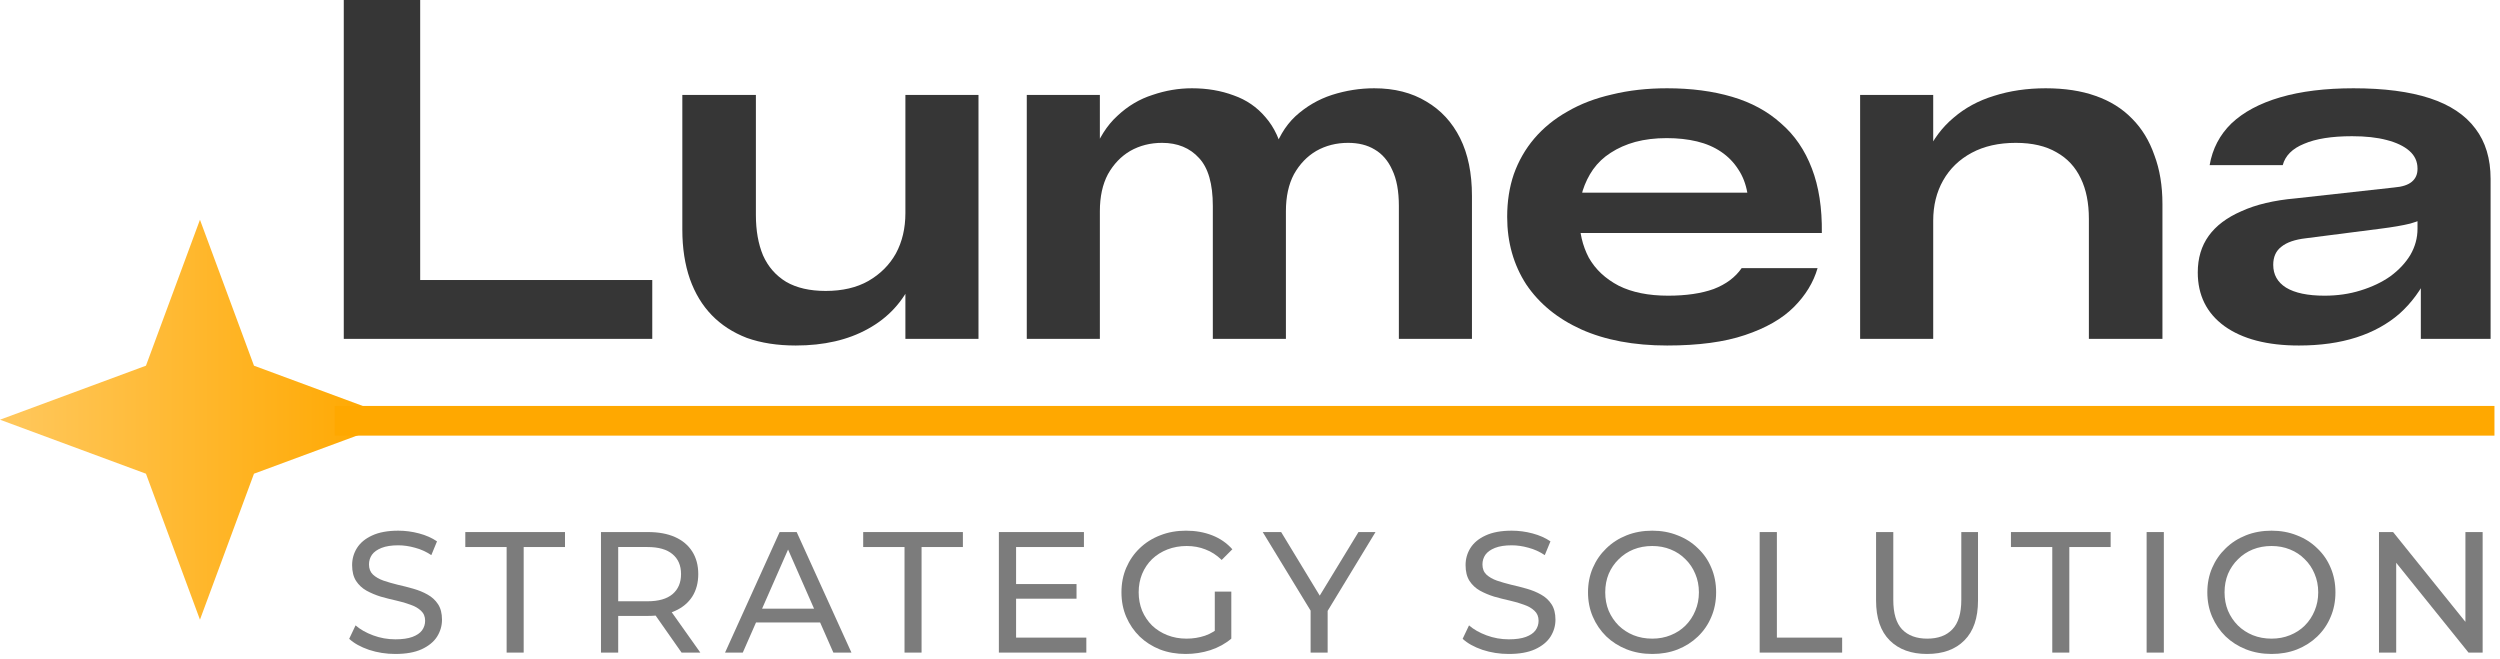
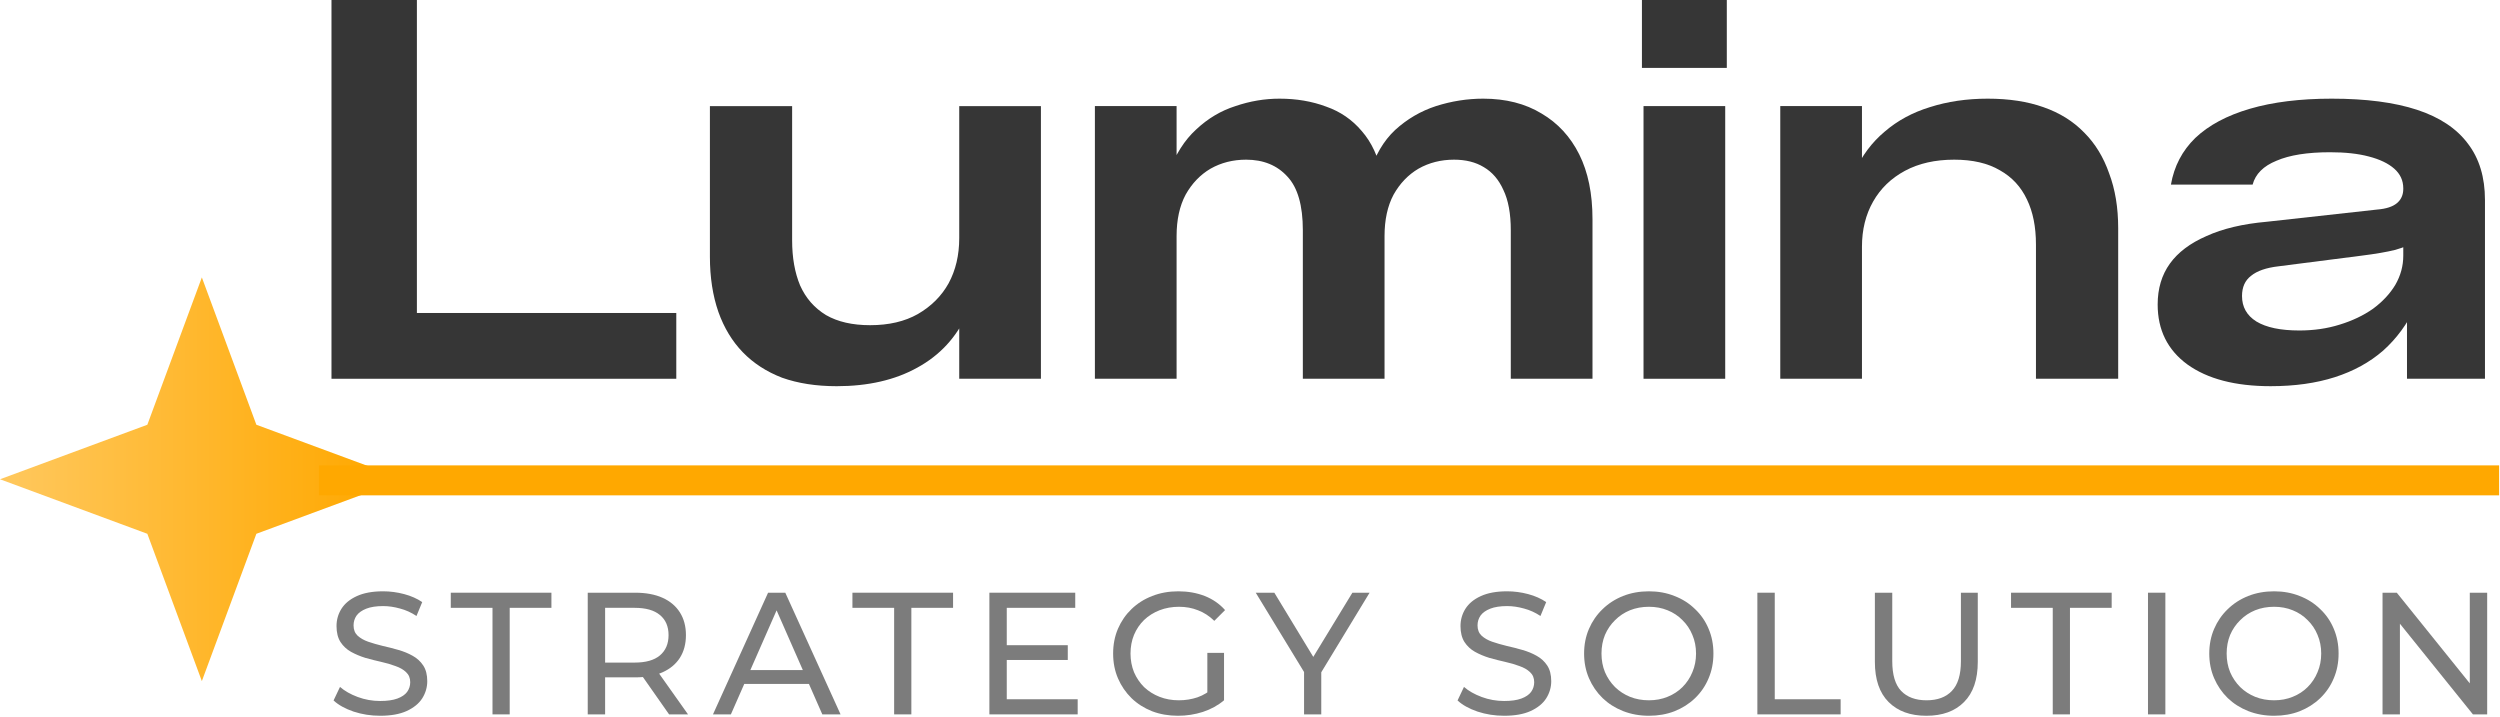
- <svg xmlns="http://www.w3.org/2000/svg" width="395" height="104" viewBox="0 0 395 104" fill="none">
-   <path d="M363.219 54.591C358.22 54.591 354.296 53.566 351.446 51.517C348.647 49.467 347.247 46.642 347.247 43.043C347.247 40.793 347.822 38.869 348.972 37.269C350.121 35.669 351.846 34.37 354.146 33.37C356.445 32.32 359.295 31.645 362.694 31.345L378.292 29.62C379.542 29.52 380.466 29.22 381.066 28.72C381.666 28.221 381.966 27.546 381.966 26.696V26.621C381.966 25.521 381.541 24.596 380.691 23.846C379.842 23.096 378.642 22.521 377.092 22.121C375.592 21.721 373.768 21.521 371.618 21.521C368.418 21.521 365.894 21.922 364.044 22.721C362.194 23.471 361.07 24.596 360.67 26.096H349.122C349.571 23.496 350.721 21.297 352.571 19.497C354.471 17.697 357.045 16.322 360.295 15.373C363.544 14.423 367.394 13.948 371.843 13.948C376.692 13.948 380.716 14.473 383.916 15.523C387.115 16.572 389.515 18.172 391.115 20.322C392.715 22.421 393.514 25.071 393.514 28.27V53.541H382.491V41.918L383.691 43.343C382.541 45.793 381.016 47.867 379.117 49.567C377.217 51.217 374.942 52.467 372.293 53.316C369.643 54.166 366.619 54.591 363.219 54.591ZM367.269 46.718C369.318 46.718 371.218 46.443 372.968 45.893C374.767 45.343 376.342 44.593 377.692 43.643C379.042 42.643 380.092 41.518 380.841 40.269C381.591 38.969 381.966 37.594 381.966 36.144V31.42L383.841 34.12C383.041 34.569 382.041 34.969 380.841 35.319C379.642 35.619 378.042 35.894 376.042 36.144L364.344 37.644C362.594 37.844 361.295 38.294 360.445 38.994C359.595 39.644 359.17 40.593 359.17 41.843C359.17 43.393 359.845 44.593 361.195 45.443C362.594 46.292 364.619 46.718 367.269 46.718Z" fill="#363636" />
-   <path d="M293.899 53.541V14.998H305.447V25.946L304.397 24.296C305.447 21.997 306.872 20.097 308.671 18.597C310.471 17.047 312.596 15.897 315.045 15.148C317.545 14.348 320.27 13.948 323.219 13.948C326.219 13.948 328.843 14.348 331.093 15.148C333.392 15.947 335.317 17.147 336.867 18.747C338.417 20.297 339.591 22.221 340.391 24.521C341.241 26.771 341.666 29.345 341.666 32.245V53.541H330.043V34.569C330.043 32.07 329.618 29.945 328.768 28.195C327.918 26.396 326.644 25.021 324.944 24.071C323.244 23.071 321.094 22.571 318.495 22.571C315.795 22.571 313.471 23.096 311.521 24.146C309.571 25.196 308.072 26.646 307.022 28.495C305.972 30.345 305.447 32.47 305.447 34.869V53.541H293.899Z" fill="#363636" />
-   <path d="M263.405 54.591C258.155 54.591 253.631 53.741 249.832 52.042C246.082 50.342 243.183 47.967 241.133 44.918C239.134 41.818 238.134 38.269 238.134 34.27C238.134 31.82 238.484 29.57 239.183 27.521C239.933 25.421 241.008 23.546 242.408 21.896C243.858 20.197 245.607 18.772 247.657 17.622C249.707 16.422 252.056 15.523 254.706 14.923C257.356 14.273 260.255 13.948 263.405 13.948C267.204 13.948 270.628 14.398 273.678 15.297C276.727 16.197 279.302 17.597 281.402 19.497C283.551 21.347 285.176 23.721 286.276 26.621C287.376 29.47 287.901 32.87 287.851 36.819H245.482V30.445H276.078C275.828 29.045 275.353 27.82 274.653 26.771C273.953 25.671 273.053 24.746 271.953 23.996C270.853 23.246 269.579 22.696 268.129 22.346C266.679 21.997 265.079 21.822 263.33 21.822C261.53 21.822 259.88 22.021 258.38 22.421C256.931 22.821 255.631 23.396 254.481 24.146C253.381 24.846 252.456 25.721 251.706 26.771C251.007 27.77 250.457 28.895 250.057 30.145C249.707 31.395 249.532 32.77 249.532 34.27C249.532 36.669 250.032 38.819 251.032 40.718C252.081 42.568 253.656 44.043 255.756 45.143C257.855 46.193 260.455 46.718 263.555 46.718C266.404 46.718 268.804 46.367 270.753 45.668C272.703 44.918 274.178 43.818 275.178 42.368H287.176C286.526 44.618 285.276 46.667 283.426 48.517C281.577 50.367 279.002 51.842 275.703 52.941C272.453 54.041 268.354 54.591 263.405 54.591Z" fill="#363636" />
-   <path d="M162.231 53.541V14.998H173.779V25.421L172.654 24.446C173.604 21.846 174.904 19.797 176.554 18.297C178.203 16.747 180.053 15.648 182.103 14.998C184.152 14.298 186.227 13.948 188.327 13.948C190.726 13.948 192.926 14.323 194.926 15.073C196.925 15.773 198.6 16.922 199.95 18.522C201.35 20.122 202.299 22.171 202.799 24.671L201.075 24.521C201.824 21.971 203.024 19.922 204.674 18.372C206.374 16.822 208.298 15.697 210.448 14.998C212.648 14.298 214.872 13.948 217.122 13.948C220.321 13.948 223.071 14.648 225.371 16.047C227.67 17.397 229.445 19.322 230.695 21.822C231.945 24.321 232.569 27.371 232.569 30.97V53.541H221.021V32.545C221.021 30.195 220.671 28.295 219.972 26.846C219.322 25.396 218.397 24.321 217.197 23.621C216.047 22.921 214.647 22.571 212.998 22.571C211.148 22.571 209.473 22.996 207.973 23.846C206.524 24.696 205.349 25.921 204.449 27.521C203.599 29.12 203.174 31.07 203.174 33.37V53.541H191.626V32.545C191.626 29.045 190.901 26.521 189.451 24.971C188.002 23.371 186.052 22.571 183.602 22.571C181.753 22.571 180.078 22.996 178.578 23.846C177.128 24.696 175.954 25.921 175.054 27.521C174.204 29.12 173.779 31.07 173.779 33.37V53.541H162.231Z" fill="#363636" />
-   <path d="M125.73 54.591C122.831 54.591 120.256 54.191 118.007 53.391C115.807 52.541 113.957 51.342 112.457 49.792C110.958 48.242 109.808 46.343 109.008 44.093C108.208 41.793 107.808 39.194 107.808 36.294V14.998H119.431V33.969C119.431 36.419 119.806 38.544 120.556 40.343C121.356 42.143 122.581 43.543 124.231 44.543C125.88 45.493 127.955 45.968 130.455 45.968C133.104 45.968 135.354 45.443 137.203 44.393C139.103 43.293 140.553 41.843 141.553 40.044C142.553 38.194 143.053 36.069 143.053 33.669V14.998H154.601V53.541H143.053V42.593L144.177 44.318C142.678 47.667 140.328 50.217 137.129 51.967C133.979 53.716 130.18 54.591 125.73 54.591Z" fill="#363636" />
-   <path d="M54.316 53.541V0H66.389V44.243H103.058V53.541H54.316Z" fill="#363636" />
-   <path d="M375.878 103.109V84.065H378.109L390.706 99.708H389.536V84.065H392.257V103.109H390.026L377.429 87.465H378.599V103.109H375.878Z" fill="#7C7C7C" />
-   <path d="M358.906 103.326C357.455 103.326 356.104 103.082 354.852 102.592C353.619 102.102 352.549 101.422 351.642 100.551C350.735 99.663 350.028 98.629 349.52 97.45C349.012 96.271 348.758 94.983 348.758 93.587C348.758 92.19 349.012 90.902 349.52 89.723C350.028 88.544 350.735 87.52 351.642 86.649C352.549 85.76 353.619 85.071 354.852 84.582C356.086 84.092 357.437 83.847 358.906 83.847C360.357 83.847 361.69 84.092 362.905 84.582C364.139 85.053 365.209 85.733 366.116 86.622C367.041 87.493 367.748 88.517 368.238 89.696C368.746 90.875 369 92.172 369 93.587C369 95.001 368.746 96.298 368.238 97.477C367.748 98.656 367.041 99.69 366.116 100.579C365.209 101.449 364.139 102.129 362.905 102.619C361.69 103.091 360.357 103.326 358.906 103.326ZM358.906 100.905C359.958 100.905 360.928 100.724 361.817 100.361C362.724 99.998 363.504 99.49 364.157 98.838C364.828 98.166 365.345 97.386 365.708 96.498C366.088 95.609 366.279 94.639 366.279 93.587C366.279 92.535 366.088 91.564 365.708 90.676C365.345 89.787 364.828 89.016 364.157 88.363C363.504 87.692 362.724 87.175 361.817 86.812C360.928 86.45 359.958 86.268 358.906 86.268C357.836 86.268 356.847 86.45 355.941 86.812C355.052 87.175 354.272 87.692 353.601 88.363C352.93 89.016 352.404 89.787 352.023 90.676C351.66 91.564 351.479 92.535 351.479 93.587C351.479 94.639 351.66 95.609 352.023 96.498C352.404 97.386 352.93 98.166 353.601 98.838C354.272 99.49 355.052 99.998 355.941 100.361C356.847 100.724 357.836 100.905 358.906 100.905Z" fill="#7C7C7C" />
-   <path d="M339.166 103.109V84.065H341.887V103.109H339.166Z" fill="#7C7C7C" />
-   <path d="M324.26 103.109V86.431H317.73V84.065H333.482V86.431H326.953V103.109H324.26Z" fill="#7C7C7C" />
-   <path d="M304.472 103.326C301.969 103.326 300.001 102.61 298.568 101.177C297.136 99.744 296.419 97.65 296.419 94.893V84.065H299.14V94.784C299.14 96.906 299.602 98.457 300.527 99.436C301.47 100.415 302.794 100.905 304.499 100.905C306.222 100.905 307.546 100.415 308.471 99.436C309.415 98.457 309.886 96.906 309.886 94.784V84.065H312.525V94.893C312.525 97.65 311.809 99.744 310.376 101.177C308.961 102.61 306.993 103.326 304.472 103.326Z" fill="#7C7C7C" />
-   <path d="M278.027 103.109V84.065H280.747V100.742H291.059V103.109H278.027Z" fill="#7C7C7C" />
-   <path d="M261.054 103.326C259.603 103.326 258.252 103.082 257.001 102.592C255.767 102.102 254.697 101.422 253.79 100.551C252.883 99.663 252.176 98.629 251.668 97.45C251.16 96.271 250.906 94.983 250.906 93.587C250.906 92.19 251.16 90.902 251.668 89.723C252.176 88.544 252.883 87.52 253.79 86.649C254.697 85.76 255.767 85.071 257.001 84.582C258.234 84.092 259.585 83.847 261.054 83.847C262.505 83.847 263.838 84.092 265.054 84.582C266.287 85.053 267.357 85.733 268.264 86.622C269.189 87.493 269.896 88.517 270.386 89.696C270.894 90.875 271.148 92.172 271.148 93.587C271.148 95.001 270.894 96.298 270.386 97.477C269.896 98.656 269.189 99.69 268.264 100.579C267.357 101.449 266.287 102.129 265.054 102.619C263.838 103.091 262.505 103.326 261.054 103.326ZM261.054 100.905C262.106 100.905 263.077 100.724 263.965 100.361C264.872 99.998 265.652 99.49 266.305 98.838C266.976 98.166 267.493 97.386 267.856 96.498C268.237 95.609 268.427 94.639 268.427 93.587C268.427 92.535 268.237 91.564 267.856 90.676C267.493 89.787 266.976 89.016 266.305 88.363C265.652 87.692 264.872 87.175 263.965 86.812C263.077 86.45 262.106 86.268 261.054 86.268C259.984 86.268 258.996 86.45 258.089 86.812C257.2 87.175 256.42 87.692 255.749 88.363C255.078 89.016 254.552 89.787 254.171 90.676C253.808 91.564 253.627 92.535 253.627 93.587C253.627 94.639 253.808 95.609 254.171 96.498C254.552 97.386 255.078 98.166 255.749 98.838C256.42 99.49 257.2 99.998 258.089 100.361C258.996 100.724 259.984 100.905 261.054 100.905Z" fill="#7C7C7C" />
-   <path d="M238.389 103.326C236.938 103.326 235.551 103.109 234.227 102.674C232.903 102.22 231.86 101.64 231.098 100.932L232.105 98.81C232.83 99.445 233.755 99.971 234.88 100.388C236.004 100.805 237.174 101.014 238.389 101.014C239.496 101.014 240.394 100.887 241.083 100.633C241.772 100.379 242.28 100.035 242.606 99.599C242.933 99.146 243.096 98.638 243.096 98.076C243.096 97.423 242.878 96.897 242.443 96.498C242.026 96.099 241.473 95.781 240.784 95.546C240.112 95.292 239.369 95.074 238.553 94.893C237.736 94.711 236.911 94.503 236.077 94.267C235.261 94.013 234.508 93.695 233.819 93.315C233.148 92.934 232.604 92.426 232.186 91.791C231.769 91.138 231.561 90.304 231.561 89.288C231.561 88.309 231.815 87.411 232.322 86.595C232.848 85.76 233.646 85.098 234.717 84.609C235.805 84.101 237.183 83.847 238.852 83.847C239.958 83.847 241.056 83.992 242.144 84.282C243.232 84.572 244.175 84.99 244.973 85.534L244.075 87.71C243.259 87.166 242.398 86.776 241.491 86.54C240.584 86.286 239.704 86.159 238.852 86.159C237.782 86.159 236.902 86.296 236.213 86.567C235.524 86.84 235.016 87.202 234.689 87.656C234.381 88.109 234.227 88.617 234.227 89.179C234.227 89.85 234.435 90.385 234.853 90.784C235.288 91.183 235.841 91.501 236.512 91.737C237.201 91.972 237.954 92.19 238.77 92.39C239.586 92.571 240.403 92.78 241.219 93.015C242.053 93.251 242.806 93.559 243.477 93.94C244.166 94.321 244.719 94.829 245.136 95.464C245.554 96.099 245.762 96.915 245.762 97.912C245.762 98.874 245.499 99.772 244.973 100.606C244.447 101.422 243.631 102.084 242.525 102.592C241.436 103.082 240.058 103.326 238.389 103.326Z" fill="#7C7C7C" />
-   <path d="M207.075 103.109V95.818L207.7 97.504L199.511 84.065H202.422L209.306 95.409H207.728L214.638 84.065H217.331L209.17 97.504L209.768 95.818V103.109H207.075Z" fill="#7C7C7C" />
-   <path d="M187.338 103.326C185.869 103.326 184.517 103.091 183.284 102.619C182.051 102.129 180.981 101.449 180.074 100.579C179.167 99.69 178.459 98.656 177.952 97.477C177.444 96.298 177.19 95.001 177.19 93.587C177.19 92.172 177.444 90.875 177.952 89.696C178.459 88.517 179.167 87.493 180.074 86.622C180.999 85.733 182.078 85.053 183.311 84.582C184.545 84.092 185.905 83.847 187.392 83.847C188.898 83.847 190.276 84.092 191.527 84.582C192.779 85.071 193.84 85.806 194.711 86.785L193.024 88.472C192.244 87.71 191.391 87.157 190.466 86.812C189.56 86.45 188.571 86.268 187.501 86.268C186.413 86.268 185.397 86.45 184.454 86.812C183.529 87.175 182.722 87.683 182.033 88.336C181.361 88.989 180.835 89.769 180.455 90.676C180.092 91.564 179.91 92.535 179.91 93.587C179.91 94.621 180.092 95.591 180.455 96.498C180.835 97.386 181.361 98.166 182.033 98.838C182.722 99.49 183.529 99.998 184.454 100.361C185.379 100.724 186.385 100.905 187.474 100.905C188.489 100.905 189.46 100.751 190.385 100.443C191.328 100.116 192.199 99.581 192.997 98.838L194.547 100.905C193.604 101.703 192.498 102.311 191.228 102.728C189.977 103.127 188.68 103.326 187.338 103.326ZM191.936 100.551V93.478H194.547V100.905L191.936 100.551Z" fill="#7C7C7C" />
-   <path d="M160.296 92.281H170.091V94.593H160.296V92.281ZM160.541 100.742H171.641V103.109H157.821V84.065H171.26V86.431H160.541V100.742Z" fill="#7C7C7C" />
-   <path d="M142.914 103.109V86.431H136.385V84.065H152.137V86.431H145.607V103.109H142.914Z" fill="#7C7C7C" />
-   <path d="M114.558 103.109L123.182 84.065H125.876L134.527 103.109H131.67L123.971 85.588H125.059L117.36 103.109H114.558ZM118.231 98.348L118.965 96.171H129.684L130.473 98.348H118.231Z" fill="#7C7C7C" />
-   <path d="M94.954 103.109V84.065H102.382C104.05 84.065 105.474 84.328 106.653 84.854C107.832 85.379 108.739 86.141 109.374 87.139C110.008 88.136 110.326 89.324 110.326 90.703C110.326 92.081 110.008 93.269 109.374 94.267C108.739 95.246 107.832 95.999 106.653 96.525C105.474 97.051 104.05 97.314 102.382 97.314H96.451L97.675 96.062V103.109H94.954ZM107.687 103.109L102.844 96.198H105.755L110.652 103.109H107.687ZM97.675 96.335L96.451 95.001H102.3C104.041 95.001 105.356 94.63 106.245 93.886C107.152 93.124 107.605 92.063 107.605 90.703C107.605 89.343 107.152 88.291 106.245 87.547C105.356 86.803 104.041 86.431 102.3 86.431H96.451L97.675 85.071V96.335Z" fill="#7C7C7C" />
-   <path d="M80.047 103.109V86.431H73.518V84.065H89.27V86.431H82.741V103.109H80.047Z" fill="#7C7C7C" />
-   <path d="M62.464 103.326C61.013 103.326 59.625 103.109 58.301 102.674C56.977 102.22 55.934 101.64 55.172 100.932L56.179 98.81C56.904 99.445 57.83 99.971 58.954 100.388C60.078 100.805 61.248 101.014 62.464 101.014C63.57 101.014 64.468 100.887 65.157 100.633C65.846 100.379 66.354 100.035 66.68 99.599C67.007 99.146 67.17 98.638 67.17 98.076C67.17 97.423 66.953 96.897 66.517 96.498C66.1 96.099 65.547 95.781 64.858 95.546C64.187 95.292 63.443 95.074 62.627 94.893C61.811 94.711 60.985 94.503 60.151 94.267C59.335 94.013 58.582 93.695 57.893 93.315C57.222 92.934 56.678 92.426 56.261 91.791C55.843 91.138 55.635 90.304 55.635 89.288C55.635 88.309 55.889 87.411 56.397 86.595C56.923 85.76 57.721 85.098 58.791 84.609C59.879 84.101 61.258 83.847 62.926 83.847C64.032 83.847 65.13 83.992 66.218 84.282C67.306 84.572 68.249 84.99 69.047 85.534L68.15 87.71C67.334 87.166 66.472 86.776 65.565 86.54C64.658 86.286 63.779 86.159 62.926 86.159C61.856 86.159 60.976 86.296 60.287 86.567C59.598 86.84 59.09 87.202 58.764 87.656C58.455 88.109 58.301 88.617 58.301 89.179C58.301 89.85 58.51 90.385 58.927 90.784C59.362 91.183 59.915 91.501 60.586 91.737C61.276 91.972 62.028 92.19 62.844 92.39C63.661 92.571 64.477 92.78 65.293 93.015C66.127 93.251 66.88 93.559 67.551 93.94C68.24 94.321 68.793 94.829 69.211 95.464C69.628 96.099 69.836 96.915 69.836 97.912C69.836 98.874 69.573 99.772 69.047 100.606C68.522 101.422 67.705 102.084 66.599 102.592C65.511 103.082 64.132 103.326 62.464 103.326Z" fill="#7C7C7C" />
-   <path d="M31.594 34.718L40.128 57.779L63.189 66.313L40.128 74.846L31.594 97.907L23.061 74.846L0 66.313L23.061 57.779L31.594 34.718Z" fill="url(#paint0_linear_28_327)" />
-   <path d="M394.124 64.139V68.829H52.884V64.139H394.124Z" fill="#FFA800" />
+ <svg xmlns="http://www.w3.org/2000/svg" width="740" height="212" viewBox="0 0 740 212" fill="none">
+   <path d="M672.114 114.311C661.646 114.311 653.429 112.165 647.462 107.873C641.6 103.581 638.669 97.666 638.669 90.129C638.669 85.419 639.873 81.388 642.28 78.039C644.688 74.689 648.299 71.967 653.115 69.874C657.93 67.675 663.897 66.262 671.015 65.634L703.676 62.023C706.293 61.813 708.229 61.185 709.485 60.138C710.742 59.092 711.37 57.678 711.37 55.899V55.742C711.37 53.439 710.48 51.502 708.7 49.932C706.921 48.362 704.408 47.158 701.163 46.32C698.023 45.483 694.202 45.064 689.701 45.064C683.001 45.064 677.715 45.902 673.842 47.577C669.968 49.147 667.613 51.502 666.776 54.642H642.594C643.537 49.199 645.944 44.593 649.817 40.825C653.795 37.056 659.186 34.177 665.991 32.188C672.795 30.2 680.855 29.205 690.172 29.205C700.326 29.205 708.753 30.304 715.452 32.502C722.152 34.701 727.177 38.051 730.526 42.552C733.876 46.949 735.551 52.497 735.551 59.196V112.112H712.469V87.774L714.981 90.757C712.574 95.887 709.381 100.231 705.403 103.79C701.425 107.245 696.662 109.862 691.114 111.641C685.566 113.421 679.233 114.311 672.114 114.311ZM680.594 97.823C684.885 97.823 688.863 97.248 692.527 96.096C696.296 94.945 699.593 93.374 702.42 91.386C705.246 89.292 707.444 86.937 709.014 84.32C710.585 81.598 711.37 78.719 711.37 75.683V65.791L715.295 71.444C713.62 72.386 711.527 73.223 709.014 73.956C706.502 74.584 703.152 75.16 698.965 75.683L674.47 78.824C670.806 79.243 668.084 80.185 666.305 81.65C664.525 83.011 663.635 85 663.635 87.617C663.635 90.862 665.048 93.374 667.875 95.154C670.806 96.934 675.045 97.823 680.594 97.823Z" fill="#363636" />
+   <path d="M526.96 112.112V31.403H551.142V54.328L548.943 50.874C551.142 46.059 554.125 42.081 557.894 38.94C561.662 35.695 566.111 33.288 571.24 31.717C576.474 30.043 582.18 29.205 588.356 29.205C594.637 29.205 600.132 30.043 604.843 31.717C609.658 33.392 613.689 35.905 616.934 39.254C620.179 42.5 622.639 46.53 624.314 51.345C626.093 56.056 626.983 61.447 626.983 67.518V112.112H602.645V72.386C602.645 67.152 601.755 62.703 599.975 59.039C598.196 55.271 595.526 52.392 591.967 50.403C588.408 48.309 583.907 47.263 578.463 47.263C572.811 47.263 567.943 48.362 563.86 50.56C559.778 52.758 556.637 55.794 554.439 59.667C552.241 63.54 551.142 67.989 551.142 73.014V112.112H526.96Z" fill="#363636" />
+   <path d="M486.482 112.113V31.404H510.663V112.113H486.482ZM486.011 20.099V0H511.134V20.099H486.011Z" fill="#363636" />
+   <path d="M324.089 112.112V31.403H348.271V53.229L345.915 51.188C347.904 45.745 350.626 41.453 354.081 38.312C357.535 35.067 361.408 32.764 365.7 31.403C369.992 29.938 374.336 29.205 378.733 29.205C383.758 29.205 388.364 29.99 392.551 31.56C396.738 33.026 400.245 35.434 403.071 38.783C406.002 42.133 407.991 46.425 409.038 51.659L405.427 51.345C406.997 46.006 409.509 41.715 412.964 38.469C416.523 35.224 420.553 32.869 425.054 31.403C429.66 29.938 434.319 29.205 439.029 29.205C445.729 29.205 451.486 30.671 456.302 33.602C461.117 36.428 464.833 40.458 467.45 45.692C470.067 50.926 471.376 57.312 471.376 64.849V112.112H447.194V68.146C447.194 63.226 446.461 59.248 444.996 56.213C443.635 53.177 441.698 50.926 439.186 49.461C436.778 47.995 433.847 47.263 430.393 47.263C426.52 47.263 423.013 48.152 419.873 49.932C416.837 51.712 414.377 54.276 412.493 57.626C410.713 60.976 409.823 65.058 409.823 69.874V112.112H385.642V68.146C385.642 60.819 384.124 55.532 381.088 52.287C378.052 48.937 373.97 47.263 368.841 47.263C364.967 47.263 361.461 48.152 358.32 49.932C355.284 51.712 352.824 54.276 350.94 57.626C349.161 60.976 348.271 65.058 348.271 69.874V112.112H324.089Z" fill="#363636" />
+   <path d="M247.66 114.314C241.589 114.314 236.197 113.476 231.487 111.801C226.881 110.022 223.008 107.509 219.867 104.264C216.727 101.019 214.319 97.041 212.644 92.331C210.969 87.515 210.132 82.072 210.132 76V31.406H234.47V71.133C234.47 76.262 235.255 80.711 236.826 84.48C238.5 88.248 241.065 91.179 244.52 93.273C247.974 95.262 252.318 96.256 257.552 96.256C263.1 96.256 267.811 95.157 271.684 92.959C275.662 90.656 278.698 87.62 280.792 83.851C282.885 79.978 283.932 75.529 283.932 70.505V31.406H308.113V112.115H283.932V89.19L286.287 92.802C283.147 99.815 278.227 105.154 271.527 108.818C264.932 112.482 256.977 114.314 247.66 114.314Z" fill="#363636" />
+   <path d="M98.119 112.113V0H123.4V92.643H200.183V112.113H98.119Z" fill="#363636" />
+   <path d="M705.231 211.456V175.441H709.45L733.271 205.025H731.059V175.441H736.204V211.456H731.985L708.164 181.873H710.376V211.456H705.231Z" fill="#7C7C7C" />
+   <path d="M673.134 211.866C670.39 211.866 667.835 211.403 665.468 210.476C663.136 209.55 661.112 208.264 659.397 206.618C657.682 204.937 656.345 202.982 655.384 200.752C654.424 198.523 653.944 196.088 653.944 193.446C653.944 190.805 654.424 188.37 655.384 186.141C656.345 183.911 657.682 181.973 659.397 180.327C661.112 178.646 663.136 177.343 665.468 176.416C667.801 175.49 670.356 175.027 673.134 175.027C675.878 175.027 678.4 175.49 680.698 176.416C683.03 177.308 685.054 178.595 686.769 180.275C688.518 181.922 689.856 183.86 690.782 186.089C691.742 188.319 692.222 190.771 692.222 193.446C692.222 196.122 691.742 198.574 690.782 200.804C689.856 203.033 688.518 204.988 686.769 206.669C685.054 208.316 683.03 209.602 680.698 210.528C678.4 211.42 675.878 211.866 673.134 211.866ZM673.134 207.287C675.124 207.287 676.959 206.944 678.64 206.258C680.355 205.572 681.83 204.611 683.064 203.376C684.333 202.107 685.311 200.632 685.997 198.952C686.717 197.271 687.077 195.436 687.077 193.446C687.077 191.457 686.717 189.622 685.997 187.941C685.311 186.261 684.333 184.803 683.064 183.568C681.83 182.299 680.355 181.321 678.64 180.635C676.959 179.949 675.124 179.606 673.134 179.606C671.111 179.606 669.241 179.949 667.526 180.635C665.846 181.321 664.371 182.299 663.102 183.568C661.833 184.803 660.838 186.261 660.118 187.941C659.432 189.622 659.089 191.457 659.089 193.446C659.089 195.436 659.432 197.271 660.118 198.952C660.838 200.632 661.833 202.107 663.102 203.376C664.371 204.611 665.846 205.572 667.526 206.258C669.241 206.944 671.111 207.287 673.134 207.287Z" fill="#7C7C7C" />
+   <path d="M635.804 211.456V175.441H640.949V211.456H635.804Z" fill="#7C7C7C" />
+   <path d="M607.614 211.456V179.918H595.266V175.441H625.055V179.918H612.707V211.456H607.614Z" fill="#7C7C7C" />
+   <path d="M570.193 211.868C565.46 211.868 561.738 210.513 559.029 207.804C556.319 205.094 554.964 201.132 554.964 195.919V175.441H560.109V195.713C560.109 199.726 560.984 202.659 562.733 204.511C564.517 206.363 567.02 207.289 570.245 207.289C573.503 207.289 576.007 206.363 577.756 204.511C579.54 202.659 580.432 199.726 580.432 195.713V175.441H585.422V195.919C585.422 201.132 584.068 205.094 581.358 207.804C578.682 210.513 574.961 211.868 570.193 211.868Z" fill="#7C7C7C" />
+   <path d="M520.182 211.456V175.441H525.327V206.98H544.826V211.456H520.182Z" fill="#7C7C7C" />
+   <path d="M488.085 211.866C485.341 211.866 482.786 211.403 480.419 210.476C478.086 209.55 476.063 208.264 474.348 206.618C472.633 204.937 471.295 202.982 470.335 200.752C469.374 198.523 468.894 196.088 468.894 193.446C468.894 190.805 469.374 188.37 470.335 186.141C471.295 183.911 472.633 181.973 474.348 180.327C476.063 178.646 478.086 177.343 480.419 176.416C482.751 175.49 485.307 175.027 488.085 175.027C490.829 175.027 493.35 175.49 495.648 176.416C497.98 177.308 500.004 178.595 501.719 180.275C503.468 181.922 504.806 183.86 505.732 186.089C506.693 188.319 507.173 190.771 507.173 193.446C507.173 196.122 506.693 198.574 505.732 200.804C504.806 203.033 503.468 204.988 501.719 206.669C500.004 208.316 497.98 209.602 495.648 210.528C493.35 211.42 490.829 211.866 488.085 211.866ZM488.085 207.287C490.074 207.287 491.909 206.944 493.59 206.258C495.305 205.572 496.78 204.611 498.015 203.376C499.284 202.107 500.261 200.632 500.947 198.952C501.668 197.271 502.028 195.436 502.028 193.446C502.028 191.457 501.668 189.622 500.947 187.941C500.261 186.261 499.284 184.803 498.015 183.568C496.78 182.299 495.305 181.321 493.59 180.635C491.909 179.949 490.074 179.606 488.085 179.606C486.061 179.606 484.192 179.949 482.477 180.635C480.796 181.321 479.321 182.299 478.052 183.568C476.783 184.803 475.788 186.261 475.068 187.941C474.382 189.622 474.039 191.457 474.039 193.446C474.039 195.436 474.382 197.271 475.068 198.952C475.788 200.632 476.783 202.107 478.052 203.376C479.321 204.611 480.796 205.572 482.477 206.258C484.192 206.944 486.061 207.287 488.085 207.287Z" fill="#7C7C7C" />
+   <path d="M445.222 211.866C442.478 211.866 439.854 211.454 437.35 210.631C434.847 209.773 432.874 208.676 431.434 207.338L433.337 203.325C434.709 204.525 436.459 205.52 438.585 206.309C440.712 207.098 442.924 207.492 445.222 207.492C447.315 207.492 449.012 207.252 450.316 206.772C451.619 206.292 452.58 205.64 453.197 204.817C453.814 203.959 454.123 202.999 454.123 201.936C454.123 200.701 453.712 199.706 452.888 198.952C452.099 198.197 451.053 197.597 449.75 197.151C448.481 196.671 447.075 196.259 445.531 195.916C443.988 195.573 442.427 195.179 440.849 194.733C439.306 194.253 437.882 193.652 436.579 192.932C435.31 192.212 434.281 191.251 433.492 190.051C432.703 188.816 432.308 187.238 432.308 185.317C432.308 183.465 432.789 181.767 433.749 180.224C434.744 178.646 436.253 177.394 438.277 176.468C440.335 175.508 442.941 175.027 446.097 175.027C448.189 175.027 450.264 175.302 452.322 175.851C454.38 176.399 456.164 177.188 457.673 178.217L455.975 182.333C454.432 181.304 452.803 180.567 451.088 180.121C449.373 179.641 447.709 179.401 446.097 179.401C444.073 179.401 442.41 179.658 441.106 180.172C439.803 180.687 438.843 181.373 438.225 182.23C437.642 183.088 437.35 184.048 437.35 185.112C437.35 186.381 437.745 187.393 438.534 188.147C439.357 188.902 440.403 189.502 441.672 189.948C442.976 190.394 444.399 190.805 445.943 191.183C447.486 191.526 449.03 191.92 450.573 192.366C452.151 192.812 453.574 193.395 454.843 194.115C456.147 194.836 457.193 195.796 457.982 196.997C458.771 198.197 459.165 199.741 459.165 201.627C459.165 203.445 458.668 205.143 457.673 206.721C456.679 208.264 455.135 209.516 453.043 210.476C450.985 211.403 448.378 211.866 445.222 211.866Z" fill="#7C7C7C" />
+   <path d="M386.002 211.456V197.668L387.185 200.858L371.699 175.441H377.204L390.221 196.896H387.237L400.305 175.441H405.399L389.964 200.858L391.096 197.668V211.456H386.002Z" fill="#7C7C7C" />
+   <path d="M348.678 211.866C345.899 211.866 343.344 211.42 341.012 210.528C338.679 209.602 336.656 208.316 334.941 206.669C333.226 204.988 331.888 203.033 330.927 200.804C329.967 198.574 329.487 196.122 329.487 193.446C329.487 190.771 329.967 188.319 330.927 186.089C331.888 183.86 333.226 181.922 334.941 180.275C336.69 178.595 338.731 177.308 341.063 176.416C343.396 175.49 345.968 175.027 348.781 175.027C351.628 175.027 354.234 175.49 356.601 176.416C358.968 177.343 360.974 178.732 362.621 180.584L359.431 183.774C357.956 182.333 356.344 181.287 354.595 180.635C352.88 179.949 351.01 179.606 348.986 179.606C346.928 179.606 345.008 179.949 343.224 180.635C341.475 181.321 339.948 182.282 338.645 183.517C337.376 184.751 336.381 186.226 335.661 187.941C334.975 189.622 334.632 191.457 334.632 193.446C334.632 195.402 334.975 197.237 335.661 198.952C336.381 200.632 337.376 202.107 338.645 203.376C339.948 204.611 341.475 205.572 343.224 206.258C344.973 206.944 346.877 207.287 348.935 207.287C350.856 207.287 352.691 206.995 354.44 206.412C356.224 205.794 357.87 204.783 359.379 203.376L362.312 207.287C360.528 208.796 358.436 209.945 356.035 210.734C353.668 211.488 351.216 211.866 348.678 211.866ZM357.373 206.618V193.241H362.312V207.287L357.373 206.618Z" fill="#7C7C7C" />
+   <path d="M297.539 190.979H316.061V195.353H297.539V190.979ZM298.002 206.98H318.993V211.456H292.857V175.441H318.273V179.918H298.002V206.98Z" fill="#7C7C7C" />
+   <path d="M264.667 211.456V179.918H252.319V175.441H282.109V179.918H269.761V211.456H264.667Z" fill="#7C7C7C" />
+   <path d="M211.042 211.456L227.352 175.441H232.446L248.807 211.456H243.404L228.844 178.323H230.902L216.342 211.456H211.042ZM217.988 202.453L219.377 198.337H239.649L241.141 202.453H217.988Z" fill="#7C7C7C" />
+   <path d="M173.969 211.456V175.441H188.014C191.17 175.441 193.863 175.939 196.092 176.933C198.322 177.928 200.037 179.369 201.237 181.255C202.438 183.142 203.038 185.388 203.038 187.995C203.038 190.602 202.438 192.849 201.237 194.735C200.037 196.587 198.322 198.011 196.092 199.006C193.863 200 191.17 200.498 188.014 200.498H176.798L179.114 198.131V211.456H173.969ZM198.047 211.456L188.889 198.388H194.394L203.655 211.456H198.047ZM179.114 198.645L176.798 196.124H187.86C191.153 196.124 193.64 195.421 195.32 194.015C197.035 192.574 197.893 190.568 197.893 187.995C197.893 185.423 197.035 183.433 195.32 182.027C193.64 180.621 191.153 179.918 187.86 179.918H176.798L179.114 177.345V198.645Z" fill="#7C7C7C" />
+   <path d="M145.779 211.456V179.918H133.431V175.441H163.22V179.918H150.872V211.456H145.779Z" fill="#7C7C7C" />
+   <path d="M112.525 211.866C109.781 211.866 107.157 211.454 104.653 210.631C102.149 209.773 100.177 208.676 98.736 207.338L100.64 203.325C102.012 204.525 103.761 205.52 105.888 206.309C108.015 207.098 110.227 207.492 112.525 207.492C114.617 207.492 116.315 207.252 117.619 206.772C118.922 206.292 119.882 205.64 120.5 204.817C121.117 203.959 121.426 202.999 121.426 201.936C121.426 200.701 121.014 199.706 120.191 198.952C119.402 198.197 118.356 197.597 117.053 197.151C115.783 196.671 114.377 196.259 112.834 195.916C111.29 195.573 109.73 195.179 108.152 194.733C106.608 194.253 105.185 193.652 103.881 192.932C102.612 192.212 101.583 191.251 100.794 190.051C100.005 188.816 99.611 187.238 99.611 185.317C99.611 183.465 100.091 181.767 101.052 180.224C102.046 178.646 103.556 177.394 105.579 176.468C107.637 175.508 110.244 175.027 113.4 175.027C115.492 175.027 117.567 175.302 119.625 175.851C121.683 176.399 123.467 177.188 124.976 178.217L123.278 182.333C121.735 181.304 120.105 180.567 118.39 180.121C116.675 179.641 115.012 179.401 113.4 179.401C111.376 179.401 109.712 179.658 108.409 180.172C107.106 180.687 106.145 181.373 105.528 182.230C104.945 183.088 104.653 184.048 104.653 185.112C104.653 186.381 105.048 187.393 105.836 188.147C106.660 188.902 107.706 189.502 108.975 189.948C110.278 190.394 111.702 190.805 113.245 191.183C114.789 191.526 116.332 191.92 117.876 192.366C119.454 192.812 120.877 193.395 122.146 194.115C123.450 194.836 124.496 195.796 125.285 196.997C126.074 198.197 126.468 199.741 126.468 201.627C126.468 203.445 125.971 205.143 124.976 206.721C123.981 208.264 122.438 209.516 120.345 210.476C118.287 211.403 115.681 211.866 112.525 211.866Z" fill="#7C7C7C" />
+   <path d="M59.749 82.113L75.886 125.725L119.498 141.862L75.886 158L59.749 201.611L43.611 158L0 141.862L43.611 125.725L59.749 82.113Z" fill="url(#paint0_linear_5468_325)" />
+   <path d="M94.409 142.188H739.737" stroke="#FFA800" stroke-width="8.87" />
  <defs>
-     <linearGradient id="paint0_linear_28_327" x1="2.101" y1="66.313" x2="59.51" y2="66.313" gradientUnits="userSpaceOnUse">
+     <linearGradient id="paint0_linear_5468_325" x1="3.973" y1="141.862" x2="112.541" y2="141.862" gradientUnits="userSpaceOnUse">
      <stop stop-color="#FFC75B" />
      <stop offset="1" stop-color="#FFA800" />
    </linearGradient>
  </defs>
</svg>
